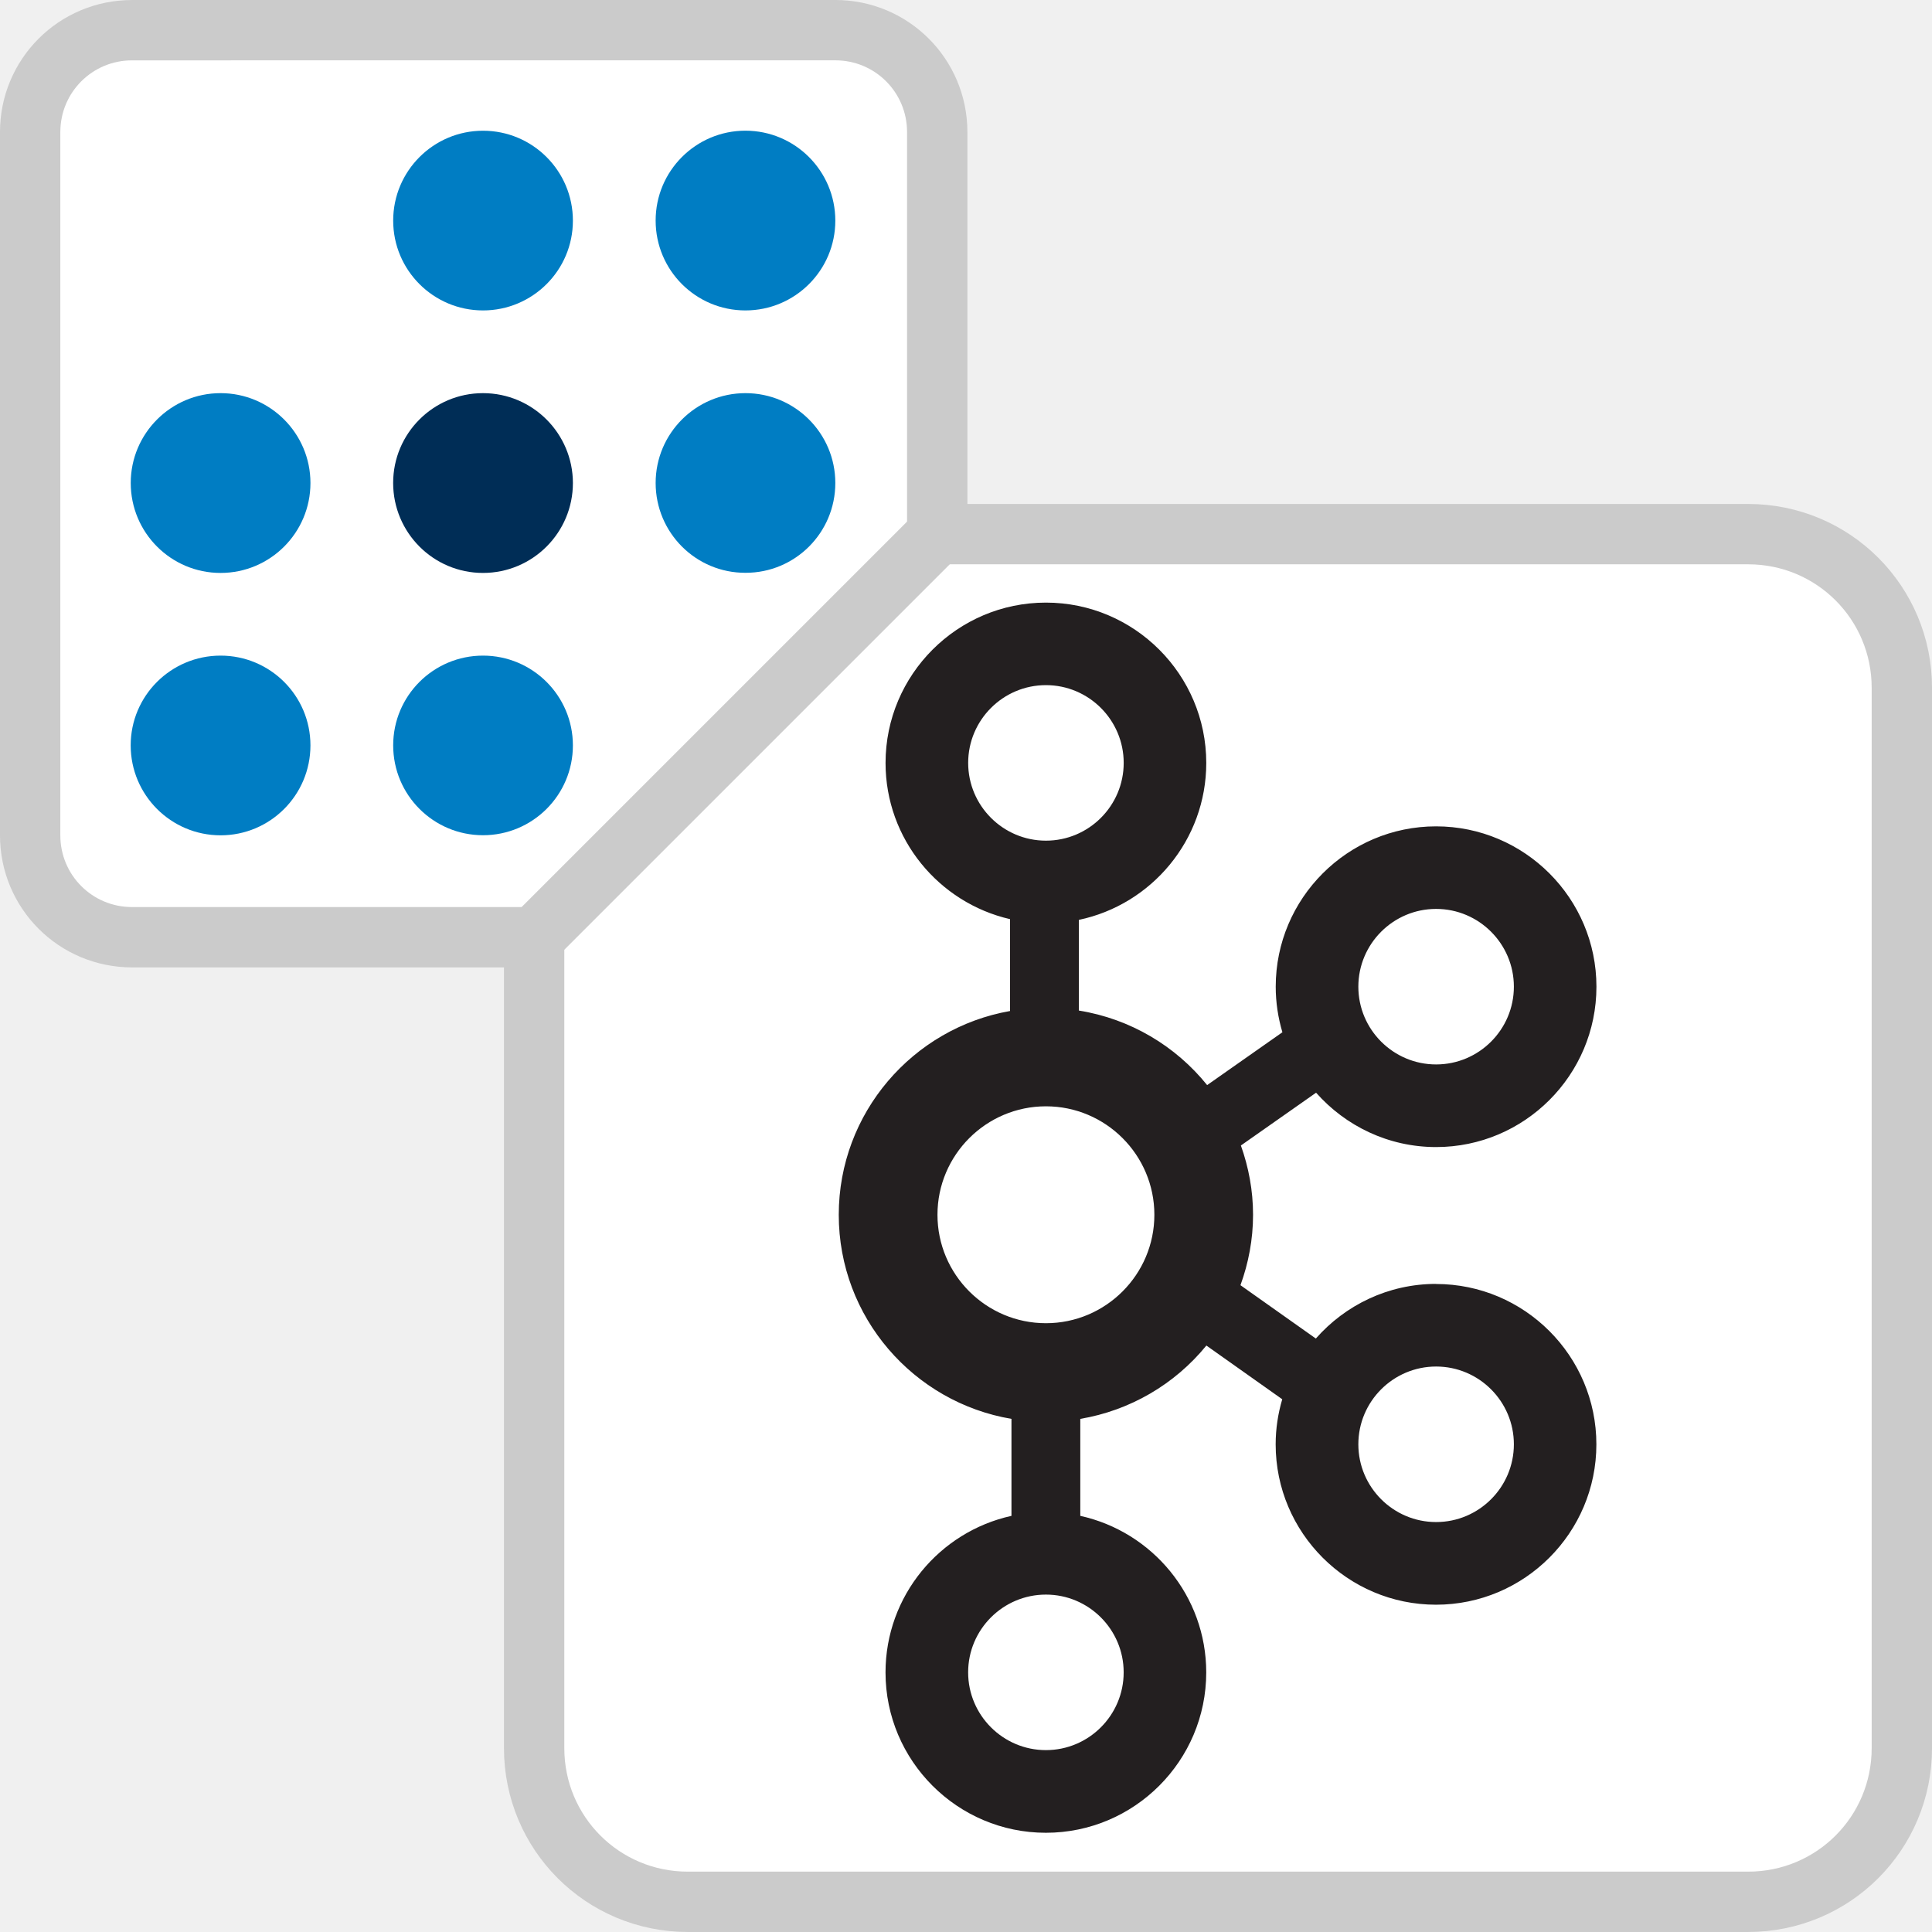
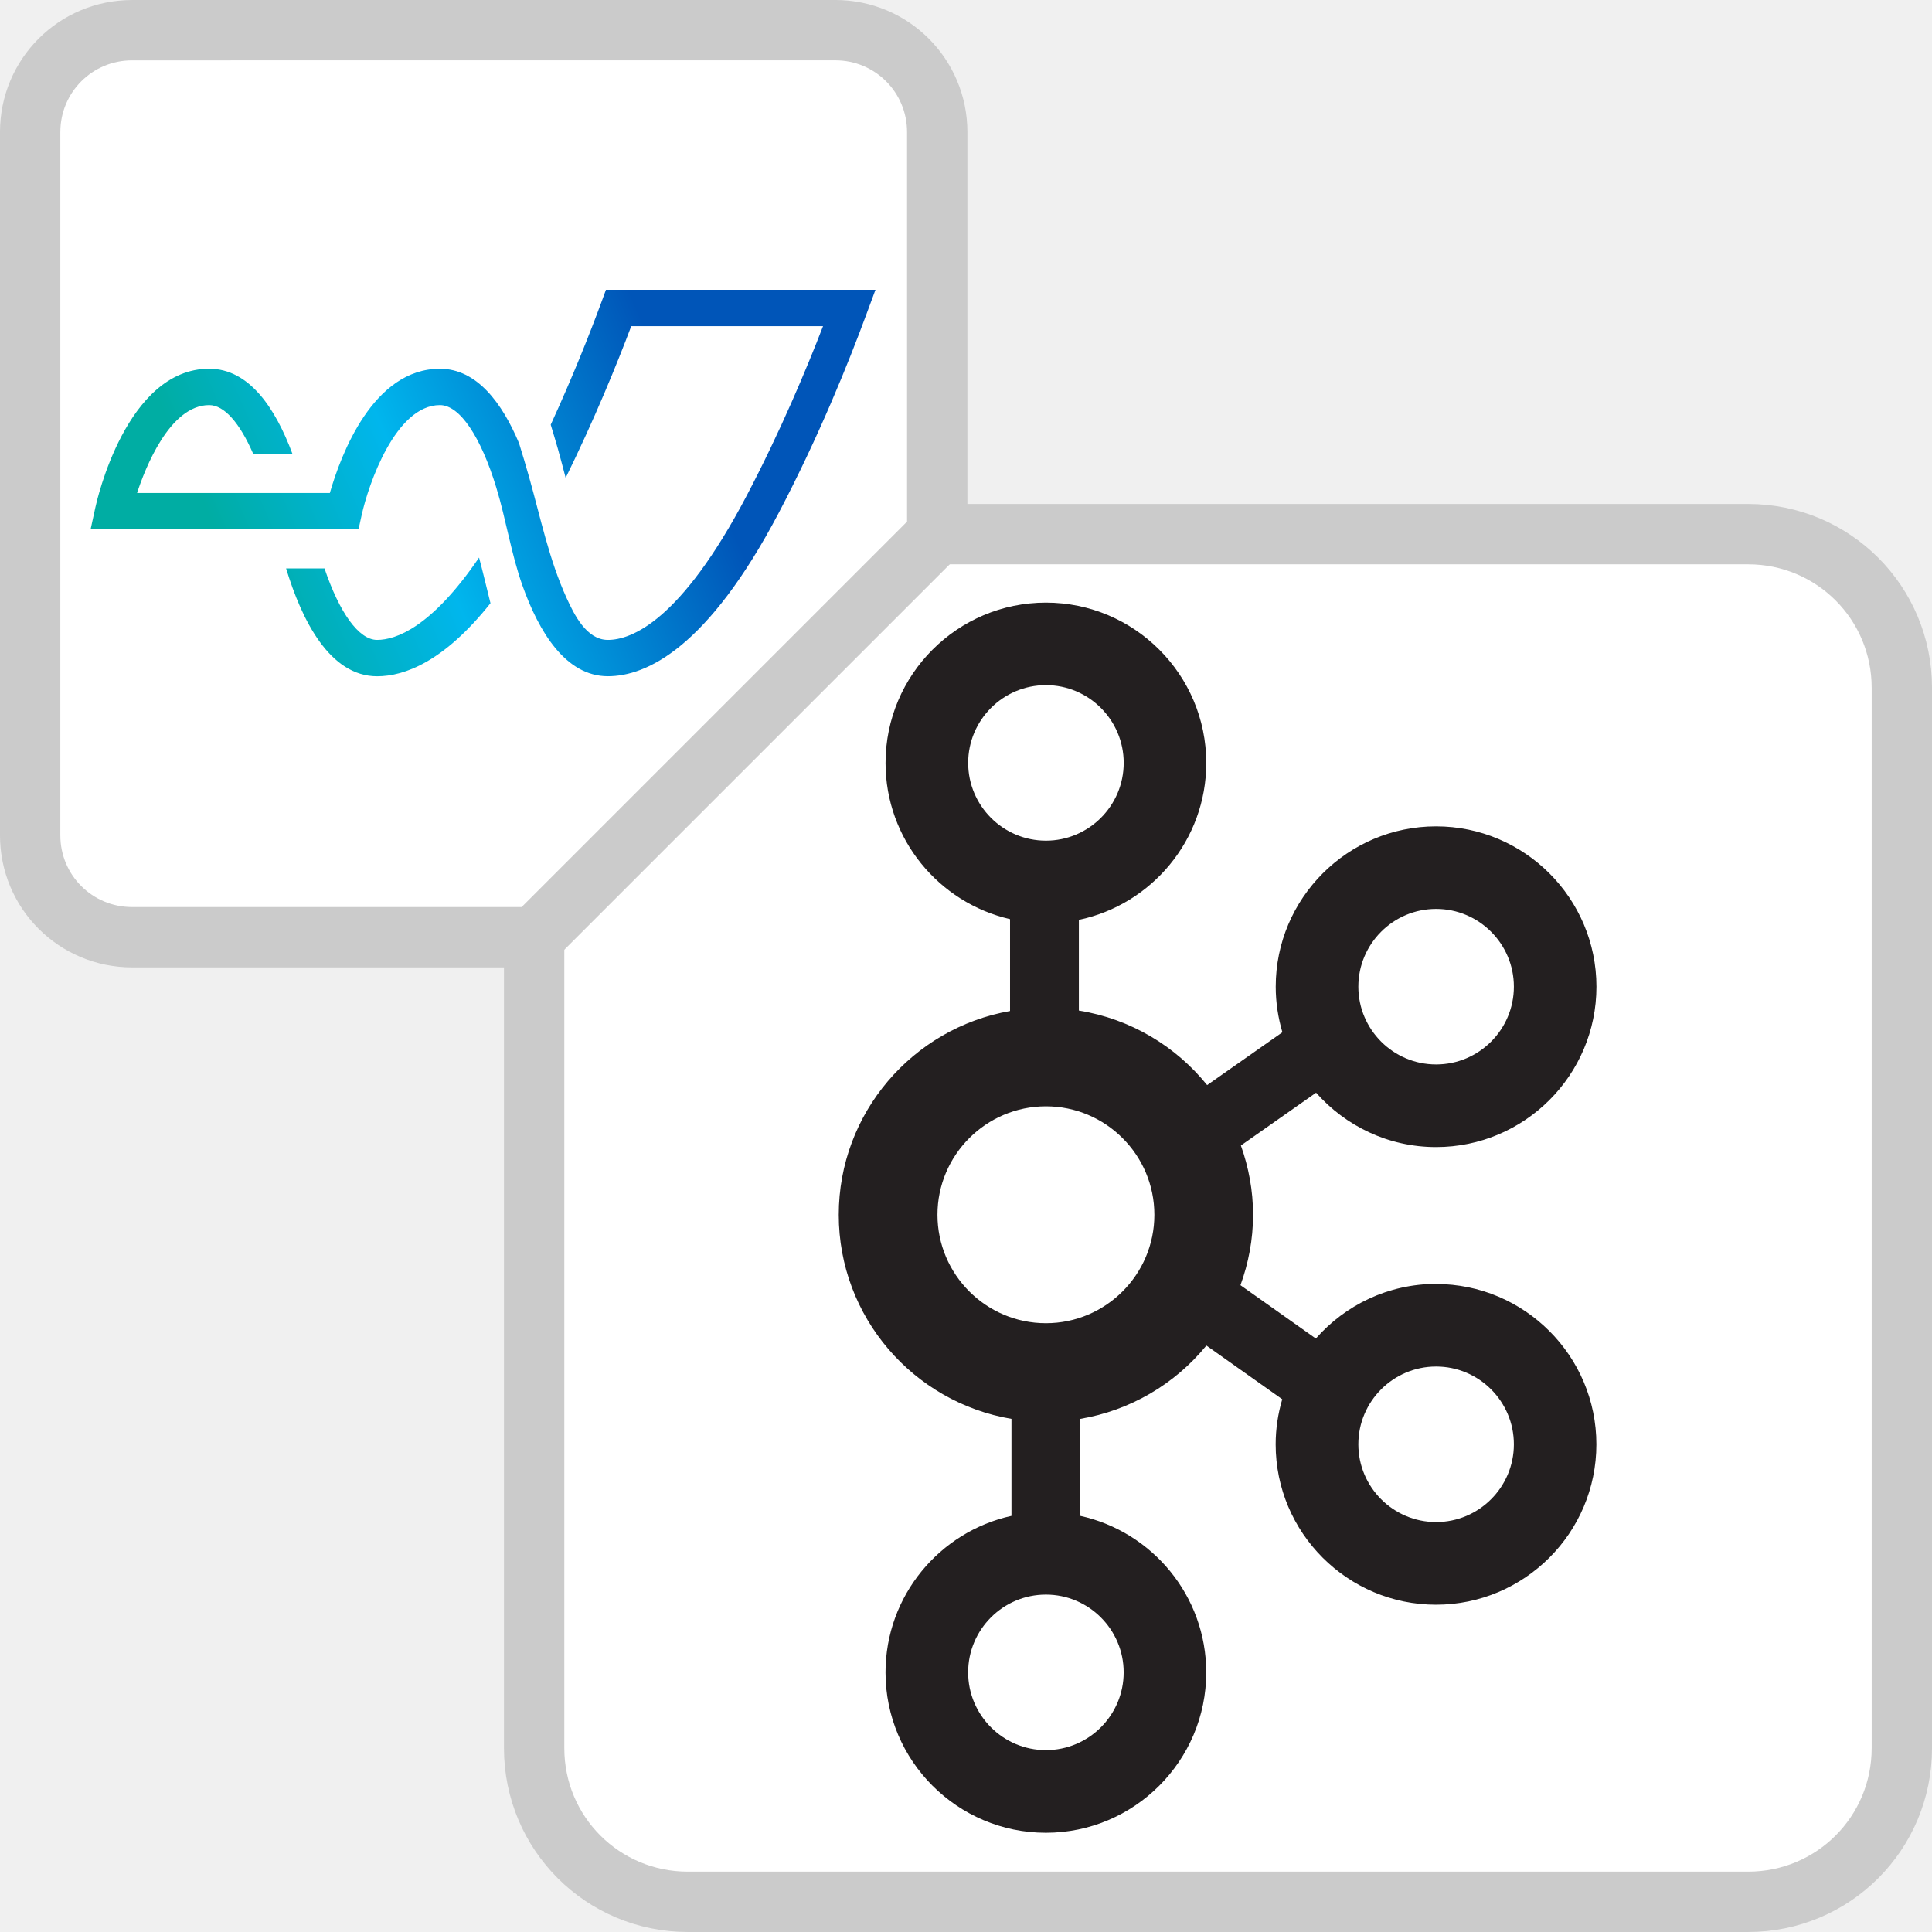
- <svg xmlns="http://www.w3.org/2000/svg" width="64mm" height="64mm" viewBox="0 0 64 64" version="1.1" id="svg1992">
-   <defs id="defs1989" />
+ <svg xmlns="http://www.w3.org/2000/svg" xmlns:xlink="http://www.w3.org/1999/xlink" width="64mm" height="64mm" viewBox="0 0 64 64" version="1.1" id="svg1992">
+   <defs id="defs1989">
+     <linearGradient xlink:href="#linearGradient1339" id="linearGradient2876" gradientUnits="userSpaceOnUse" gradientTransform="matrix(26.3404,11.3988,11.3988,-26.3404,615.174,434.693)" x1="0" y1="0" x2="1" y2="0" spreadMethod="pad" />
+     <linearGradient x1="0" y1="0" x2="1" y2="0" gradientUnits="userSpaceOnUse" gradientTransform="matrix(26.3404,11.3988,11.3988,-26.3404,615.174,434.693)" spreadMethod="pad" id="linearGradient1339">
+       <stop style="stop-opacity:1;stop-color:#00ada3" offset="0" id="stop1331" />
+       <stop style="stop-opacity:1;stop-color:#00ada3" offset="0.151" id="stop1333" />
+       <stop style="stop-opacity:1;stop-color:#00b6ed" offset="0.497" id="stop1335" />
+       <stop style="stop-opacity:1;stop-color:#0055b8" offset="1" id="stop1337" />
+     </linearGradient>
+   </defs>
  <g id="layer1">
    <rect style="fill:#ffffff;fill-opacity:1;stroke:none;stroke-width:1.938;stroke-miterlimit:4;stroke-dasharray:none;stroke-opacity:1" id="rect2099" width="30.062" height="30.062" x="0.969" y="0.969" ry="3.379" />
    <rect style="fill:#ffffff;fill-opacity:1;stroke:none;stroke-width:2;stroke-miterlimit:4;stroke-dasharray:none;stroke-opacity:1" id="rect1030" width="45.328" height="45.328" x="17.672" y="17.672" ry="5.095" />
-     <g id="g4864" transform="matrix(1.505265,0,0,-1.505107,13.02471,24.69081)">
-       <path d="M 0,0 C 0,1.091 0.885,1.975 1.977,1.975 3.068,1.975 3.954,1.091 3.955,0 3.955,-1.095 3.068,-1.978 1.977,-1.978 0.885,-1.978 0,-1.093 0,0" style="fill:#007dc3;fill-opacity:1;fill-rule:nonzero;stroke:none" id="path4866" />
-     </g>
    <path d="m 47.573,42.531 c -1.587,0 -3.01,0.703 -3.984,1.81 l -2.497,-1.767 c 0.265,-0.73 0.417,-1.513 0.417,-2.333 0,-0.806 -0.147,-1.576 -0.403,-2.295 l 2.491,-1.749 c 0.974,1.101 2.393,1.801 3.975,1.801 2.929,0 5.312,-2.383 5.312,-5.312 0,-2.929 -2.383,-5.312 -5.312,-5.312 -2.929,0 -5.312,2.383 -5.312,5.312 0,0.524 0.079,1.03 0.221,1.509 l -2.493,1.75 c -1.041,-1.292 -2.54,-2.194 -4.249,-2.469 v -3.004 c 2.406,-0.505 4.22,-2.643 4.22,-5.198 0,-2.929 -2.383,-5.312 -5.312,-5.312 -2.929,0 -5.312,2.383 -5.312,5.312 0,2.521 1.766,4.632 4.124,5.174 v 3.043 c -3.218,0.565 -5.674,3.374 -5.674,6.752 0,3.394 2.48,6.213 5.721,6.759 v 3.213 c -2.382,0.524 -4.172,2.648 -4.172,5.186 0,2.929 2.383,5.312 5.312,5.312 2.929,0 5.312,-2.383 5.312,-5.312 0,-2.538 -1.79,-4.662 -4.172,-5.186 v -3.213 a 6.86,6.86 0 0 0 4.177,-2.429 l 2.513,1.779 c -0.14,0.475 -0.218,0.975 -0.218,1.494 0,2.929 2.383,5.312 5.312,5.312 2.929,0 5.312,-2.383 5.312,-5.312 0,-2.929 -2.383,-5.312 -5.312,-5.312 z m 0,-12.422 c 1.42,0 2.576,1.156 2.576,2.576 0,1.42 -1.155,2.576 -2.576,2.576 -1.42,0 -2.576,-1.156 -2.576,-2.576 0,-1.42 1.155,-2.576 2.576,-2.576 z m -15.501,-4.837 c 0,-1.42 1.155,-2.576 2.576,-2.576 1.42,0 2.576,1.156 2.576,2.576 0,1.42 -1.155,2.576 -2.576,2.576 -1.42,0 -2.576,-1.156 -2.576,-2.576 z m 5.151,30.127 c 0,1.42 -1.155,2.576 -2.576,2.576 -1.42,0 -2.576,-1.156 -2.576,-2.576 0,-1.42 1.155,-2.576 2.576,-2.576 1.42,0 2.576,1.156 2.576,2.576 z M 34.648,43.833 c -1.981,0 -3.593,-1.611 -3.593,-3.592 0,-1.981 1.612,-3.593 3.593,-3.593 1.981,0 3.592,1.612 3.592,3.593 0,1.981 -1.612,3.592 -3.592,3.592 z m 12.925,6.587 c -1.42,0 -2.576,-1.156 -2.576,-2.576 0,-1.42 1.155,-2.576 2.576,-2.576 1.42,0 2.576,1.156 2.576,2.576 0,1.42 -1.155,2.576 -2.576,2.576 z" style="fill:#231f20;stroke-width:0.098" id="path2428" />
-     <g id="g4868" transform="matrix(1.505265,0,0,-1.505107,21.7191,15.99908)">
-       <path d="M 0,0 C 0,1.09 0.885,1.977 1.977,1.977 3.069,1.977 3.954,1.09 3.954,0 3.955,-1.094 3.069,-1.98 1.976,-1.977 0.885,-1.98 0,-1.094 0,0" style="fill:#007dc3;fill-opacity:1;fill-rule:nonzero;stroke:none" id="path4870" />
-     </g>
-     <g id="g4872" transform="matrix(1.505265,0,0,-1.505107,4.329088,24.69081)">
-       <path d="M 0,0 C 0,1.091 0.886,1.975 1.979,1.975 3.07,1.975 3.956,1.091 3.956,0 3.956,-1.095 3.07,-1.98 1.979,-1.98 0.886,-1.98 0,-1.093 0,0" style="fill:#007dc3;fill-opacity:1;fill-rule:nonzero;stroke:none" id="path4874" />
-     </g>
-     <g id="g4876" transform="matrix(1.505265,0,0,-1.505107,13.02352,15.99908)">
-       <path d="M 0,0 C 0,1.092 0.886,1.977 1.977,1.977 3.069,1.977 3.954,1.09 3.956,0 3.956,-1.094 3.069,-1.98 1.977,-1.98 0.886,-1.98 0.001,-1.094 0,0" style="fill:#002d56;fill-opacity:1;fill-rule:nonzero;stroke:none" id="path4878" />
-     </g>
-     <g id="g4880" transform="matrix(1.505265,0,0,-1.505107,21.7191,7.30769)">
-       <path d="M 0,0 C -0.001,1.092 0.884,1.979 1.976,1.979 3.068,1.978 3.954,1.092 3.954,-0.001 3.954,-1.092 3.068,-1.977 1.976,-1.977 0.884,-1.977 0,-1.092 0,0" style="fill:#007dc3;fill-opacity:1;fill-rule:nonzero;stroke:none" id="path4882" />
-     </g>
-     <g id="g4884" transform="matrix(1.505265,0,0,-1.505107,4.330752,15.99908)">
-       <path d="M 0,0 C 0,1.09 0.886,1.977 1.977,1.977 3.069,1.977 3.955,1.09 3.955,-0.001 3.955,-1.094 3.07,-1.98 1.977,-1.98 0.885,-1.98 0,-1.094 0,0" style="fill:#007dc3;fill-opacity:1;fill-rule:nonzero;stroke:none" id="path4886" />
-     </g>
-     <g id="g4888" transform="matrix(1.505265,0,0,-1.505107,13.02471,7.30769)">
-       <path d="m 0,0 c 0,1.091 0.885,1.978 1.977,1.978 1.093,0 1.978,-0.886 1.978,-1.979 0,-1.092 -0.887,-1.976 -1.978,-1.976 C 0.885,-1.977 0,-1.092 0,0" style="fill:#007dc3;fill-opacity:1;fill-rule:nonzero;stroke:none" id="path4890" />
-     </g>
    <path id="rect2638" style="fill:none;fill-opacity:1;stroke:#cbcbcb;stroke-width:1.999;stroke-miterlimit:4;stroke-dasharray:none;stroke-opacity:1" d="m 4.376,1 c -1.871,0 -3.377,1.506 -3.377,3.377 V 27.67 c 0,1.871 1.506,3.377 3.377,3.377 H 17.694 v 26.861 c 0,2.821 2.271,5.092 5.092,5.092 h 35.123 c 2.821,0 5.092,-2.271 5.092,-5.092 V 22.786 c 0,-2.821 -2.271,-5.092 -5.092,-5.092 H 31.047 V 4.376 c 0,-1.871 -1.507,-3.377 -3.377,-3.377 z" />
    <path style="fill:#cbcbcb;stroke:#cbcbcb;stroke-width:2;stroke-linecap:butt;stroke-linejoin:miter;stroke-opacity:1;stroke-miterlimit:4;stroke-dasharray:none;fill-opacity:1" d="M 17.694,31.047 31.047,17.694" id="path2730" />
+     <g id="g1319-3" transform="matrix(0.6494155,0,0,-0.6494155,-394.0725,303.1297)">
+       <g id="g1321-6">
+         <g id="g1327-3">
+           <g id="g1329-4">
+             <path d="m 637.72,451.99 -0.223,-0.608 c -0.604,-1.637 -1.48,-3.848 -2.594,-6.274 v 0 c 0.125,-0.414 0.251,-0.827 0.369,-1.243 v 0 c 0.137,-0.484 0.264,-0.977 0.393,-1.468 v 0 c 1.466,2.982 2.606,5.777 3.346,7.739 v 0 h 9.783 c -0.833,-2.159 -2.173,-5.371 -3.903,-8.661 v 0 c -3.359,-6.388 -5.874,-7.343 -7.074,-7.343 v 0 c -1.089,0 -1.723,1.302 -2.106,2.142 v 0 c -0.892,1.959 -1.319,4.064 -1.9,6.124 v 0 c -0.169,0.595 -0.341,1.184 -0.526,1.772 v 0 c -0.85,2.02 -2.136,3.793 -4.033,3.793 v 0 c -3.41,0 -5.051,-4.376 -5.616,-6.338 v 0 h -9.834 c 0.393,1.204 1.651,4.484 3.68,4.484 v 0 c 0.766,0 1.556,-0.907 2.241,-2.478 v 0 h 2.002 c -0.869,2.326 -2.204,4.333 -4.243,4.333 v 0 c -4.23,0 -5.743,-6.78 -5.805,-7.069 v 0 l -0.245,-1.125 13.667,0.001 0.16,0.728 c 0.344,1.561 1.731,5.61 3.993,5.61 v 0 c 1.014,0 2.085,-1.616 2.875,-4.207 v 0 c 0.502,-1.645 0.758,-3.377 1.335,-4.999 v 0 c 0.835,-2.35 2.199,-4.624 4.355,-4.624 v 0 c 1.977,0 5.094,1.444 8.716,8.331 v 0 c 2.034,3.866 3.555,7.644 4.473,10.132 v 0 l 0.462,1.247 -10e-4,0.001 z m -11.672,-17.858 c -0.938,0 -1.92,1.391 -2.684,3.646 v 0 h -1.959 c 0.796,-2.625 2.218,-5.501 4.643,-5.501 v 0 c 1.402,0 3.414,0.748 5.782,3.727 v 0 c -0.194,0.776 -0.376,1.556 -0.582,2.328 v 0 c -2.44,-3.585 -4.261,-4.2 -5.2,-4.2" style="fill:url(#linearGradient2876);stroke:none" id="path1341-1" />
+           </g>
+         </g>
+       </g>
+     </g>
  </g>
</svg>
